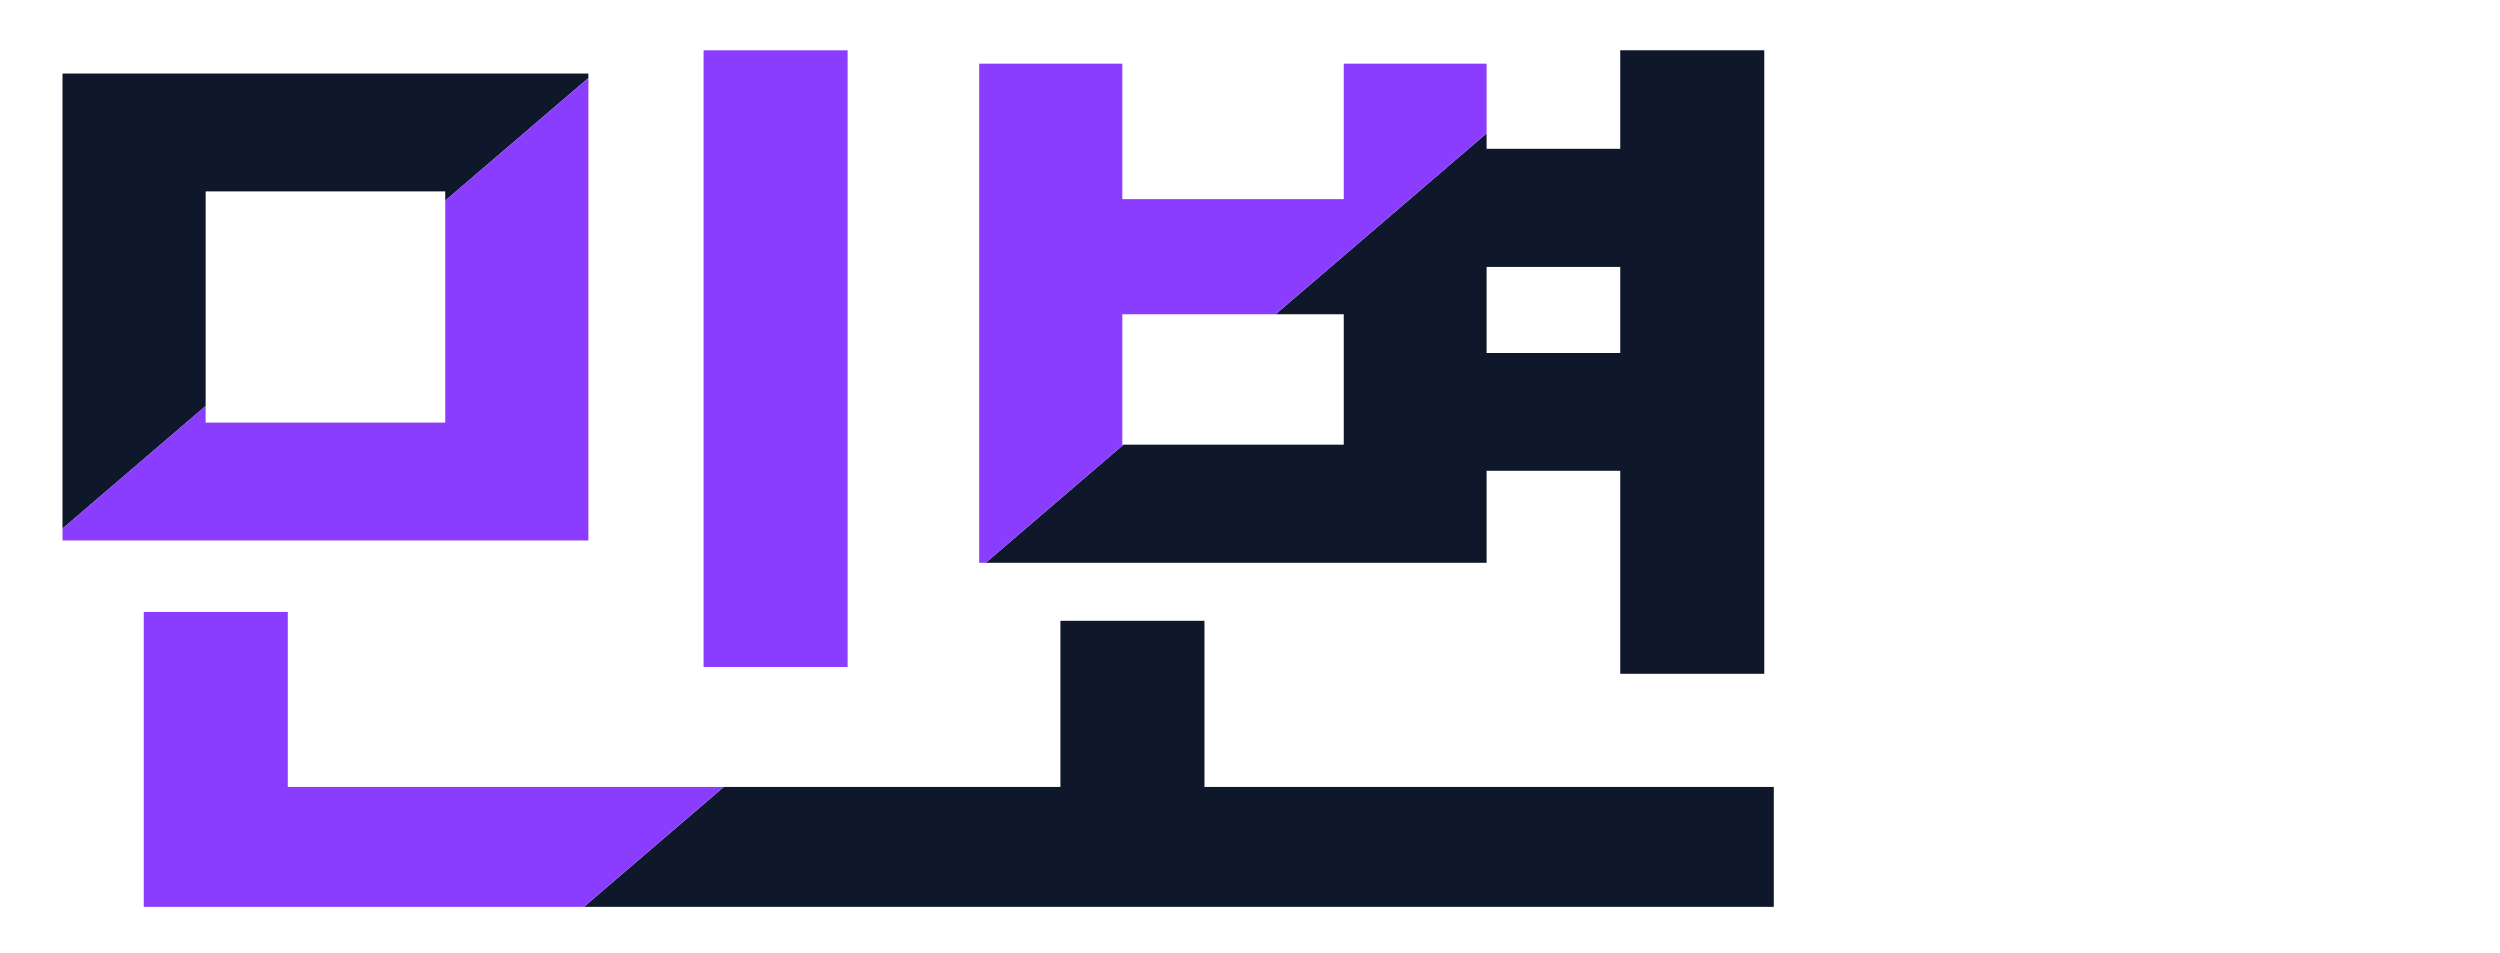
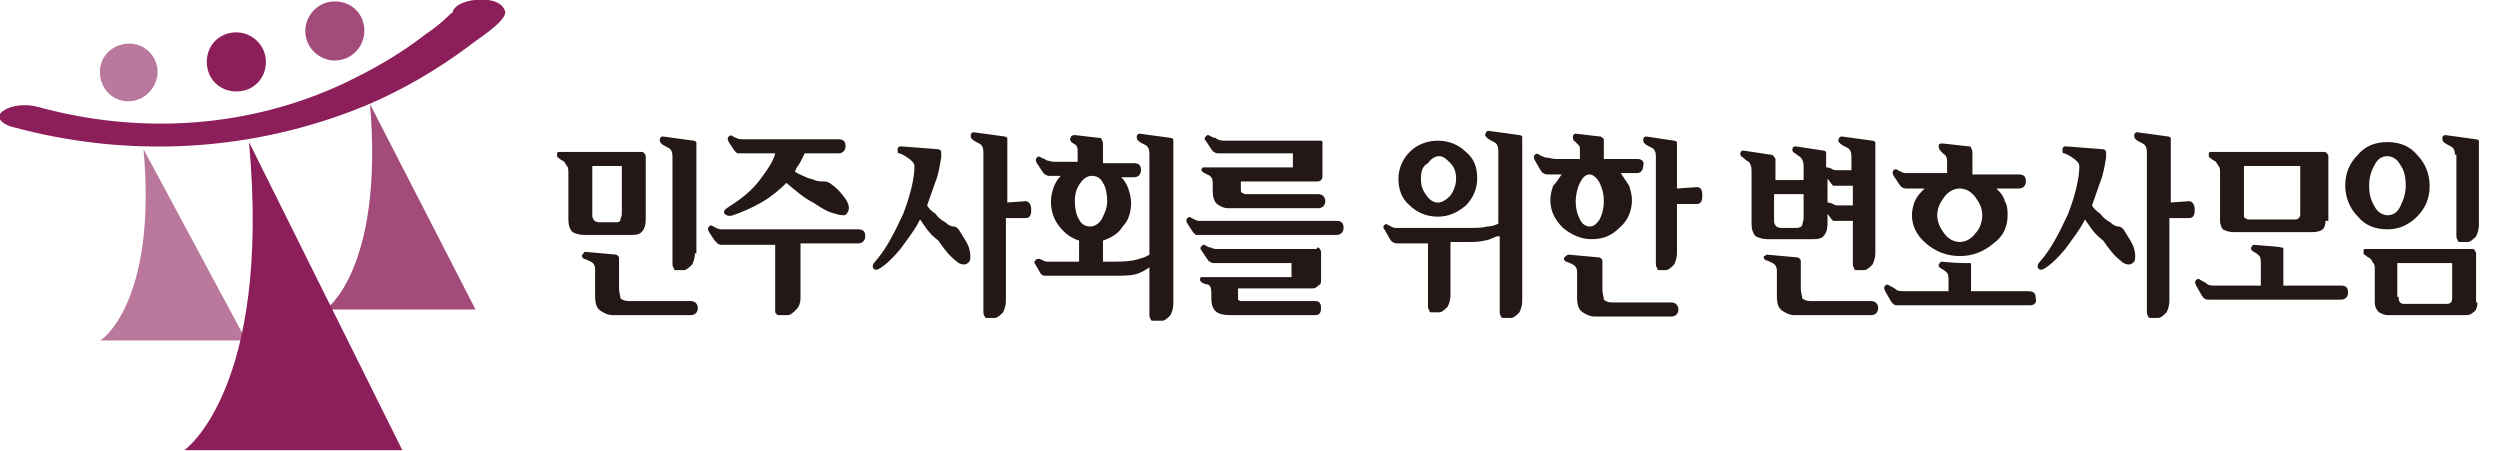
- <svg xmlns="http://www.w3.org/2000/svg" width="84" height="32" id="_레이어_1" data-name="레이어 1" viewBox="0 0 84 32">
-   <defs>
-     <style>
-       .cls-1 {
-         fill: none;
-       }
- 
-       .cls-1, .cls-2, .cls-3 {
-         stroke-width: 0px;
-       }
- 
-       .cls-2 {
-         fill: #0f172a;
-       }
- 
-       .cls-3 {
-         fill:#8b3dff;
-       }
-     </style>
-   </defs>
-   <polygon class="cls-1" points="45.15 10.56 45.15 14.94 37.75 14.94 42.86 10.56 45.15 10.56" />
-   <polygon class="cls-1" points="42.86 10.56 37.75 14.94 37.71 14.94 37.71 10.56 42.86 10.56" />
-   <rect class="cls-1" x="49.95" y="8.97" width="4.49" height="2.89" />
-   <polygon class="cls-1" points="14.96 6.74 14.96 14.2 6.91 14.2 6.91 13.64 14.96 6.74" />
-   <polygon class="cls-1" points="6.91 6.43 6.91 13.64 14.96 6.74 14.96 6.43 6.91 6.43" />
-   <polygon class="cls-2" points="19.77 2.47 19.77 2.62 14.96 6.74 14.96 6.43 6.91 6.43 6.91 13.64 2.1 17.76 2.1 2.47 19.77 2.47" />
-   <polygon class="cls-2" points="59.6 26.44 59.6 30.47 19.62 30.47 24.32 26.44 35.63 26.44 35.63 20.86 40.47 20.86 40.47 26.44 59.6 26.44" />
-   <path class="cls-2" d="M54.44,1.69v3.31h-4.49v-.52l-7.09,6.08h2.29v4.38h-7.4l-4.63,3.97h16.83v-3.09h4.49v6.82h4.84V1.69h-4.84ZM54.44,11.86h-4.49v-2.89h4.49v2.89Z" />
-   <polygon class="cls-3" points="19.77 18.16 2.1 18.16 2.1 17.76 6.91 13.64 6.91 14.2 14.96 14.2 14.96 6.74 19.77 2.62 19.77 18.16" />
-   <polygon class="cls-3" points="9.67 26.44 24.32 26.44 19.62 30.47 4.83 30.47 4.83 20.56 9.67 20.56 9.67 26.44" />
-   <polygon class="cls-3" points="49.95 2.14 49.95 4.48 42.86 10.56 37.71 10.56 37.71 14.94 37.75 14.94 33.12 18.91 32.9 18.91 32.9 2.14 37.71 2.14 37.71 6.69 45.15 6.69 45.15 2.14 49.95 2.14" />
-   <rect class="cls-3" x="23.64" y="1.69" width="4.84" height="20.72" />
+ <svg xmlns="http://www.w3.org/2000/svg" version="1.1" height="60" id="레이어_1" x="0px" y="0px" viewBox="0 0 177.7 32" style="enable-background:new 0 0 177.7 32;" xml:space="preserve">
+   <style type="text/css">
+ 	.st0{fill:#8B3DFF;}
+ 	.st1{fill:#0F172A;}
+ 	.st2{opacity:0.8;fill:#8C1E5A;}
+ 	.st3{opacity:0.6;fill:#8C1E5A;}
+ 	.st4{fill:#8C1E5A;}
+ 	.st5{fill:#231815;}
+ </style>
+   <g>
+     <path class="st2" d="M25.9,2.2c0,1.1-0.9,2.1-2.1,2.1c-1.1,0-2.1-0.9-2.1-2.1c0-1.1,0.9-2.1,2.1-2.1C25,0.1,25.9,1,25.9,2.2   L25.9,2.2z" />
+     <path class="st3" d="M11.2,5.1c0,1.1-0.9,2.1-2.1,2.1C8,7.2,7.1,6.3,7.1,5.1C7.1,4,8,3.1,9.2,3.1C10.3,3.1,11.2,4,11.2,5.1   L11.2,5.1z" />
+     <path class="st3" d="M10.2,10.6l7.3,13.6H7.1C7.1,24.3,11.2,21.6,10.2,10.6L10.2,10.6z" />
+     <path class="st2" d="M26.3,7.4l7.5,14.6H23.1C23.1,22.1,27.3,19.2,26.3,7.4L26.3,7.4z" />
+     <path class="st4" d="M35.9,0.8c-0.3-1-2-0.9-2.7-0.7c-0.3,0.1-0.6,0.2-0.8,0.4c-0.1,0.1-0.2,0.2-0.2,0.3c0,0.1-0.1,0.1-0.3,0.3   c-0.5,0.5-1,0.9-1.6,1.3c-1.8,1.4-3.7,2.5-5.8,3.5C17.7,9.1,10,9.6,2.7,7.6C2,7.4,0.9,7.4,0.2,7.9c-0.7,0.5,0.2,1,0.6,1.1   C9.2,11.3,18,10.8,26,7.5c2.6-1.1,5-2.5,7.3-4.2C33.6,3,36.1,1.5,35.9,0.8L35.9,0.8z" />
+     <path class="st4" d="M18.9,4.4c0,1.2-0.9,2.1-2.1,2.1c-1.2,0-2.1-0.9-2.1-2.1c0-1.2,0.9-2.1,2.1-2.1C17.9,2.3,18.9,3.2,18.9,4.4   L18.9,4.4z" />
+     <path class="st4" d="M17.7,10.1L28.6,32H13.1C13.1,32,19.3,27.7,17.7,10.1L17.7,10.1z" />
+   </g>
+   <g>
+     <path class="st5" d="M45.9,15.6c0,0.4-0.1,0.7-0.3,0.9c-0.2,0.2-0.5,0.2-0.8,0.2h-3.3c-0.3,0-0.6-0.1-0.8-0.2   c-0.2-0.2-0.3-0.5-0.3-0.9v-3.3c0-0.2,0-0.4-0.1-0.5c-0.1-0.1-0.1-0.2-0.2-0.3c-0.1-0.1-0.2-0.1-0.3-0.2c-0.1-0.1-0.2-0.1-0.2-0.2   c0-0.1,0-0.1,0-0.2c0-0.1,0.1-0.1,0.2-0.1h5.8c0.1,0,0.1,0,0.2,0.1c0,0,0.1,0.1,0.1,0.2V15.6L45.9,15.6z M41.6,17.9l2.2,0.2   c0.2,0.1,0.2,0.2,0.2,0.3c0,0.3,0,1,0,2.1c0,0.3,0.1,0.5,0.1,0.7c0.1,0.1,0.3,0.2,0.6,0.2h4.4c0.3,0,0.5,0.2,0.5,0.5   c0,0.3-0.2,0.5-0.5,0.5h-5.6c-0.2,0-0.5-0.1-0.8-0.3c-0.3-0.2-0.4-0.5-0.4-1.1c0-0.2,0-0.9,0-1.9c0-0.2-0.1-0.4-0.3-0.5   c-0.2-0.1-0.4-0.2-0.5-0.2c-0.1-0.1-0.2-0.2-0.1-0.3C41.5,18,41.5,17.9,41.6,17.9L41.6,17.9z M44.2,11.8h-2.1v3.4   c0,0.2,0,0.3,0.1,0.4c0,0.1,0.2,0.2,0.4,0.2h1.1c0.2,0,0.4,0,0.4-0.2c0-0.1,0.1-0.2,0.1-0.4V11.8L44.2,11.8z M49.4,18   c0,0.3-0.1,0.6-0.2,0.8c-0.2,0.2-0.4,0.4-0.6,0.4h-0.5c-0.1,0-0.2,0-0.2-0.1c0-0.1-0.1-0.1-0.1-0.3v-7.7c0-0.3-0.1-0.5-0.3-0.6   c-0.2-0.1-0.4-0.2-0.5-0.3c-0.1-0.1-0.1-0.2-0.1-0.3c0-0.1,0.1-0.2,0.2-0.2l2.2,0.3c0.1,0,0.2,0.1,0.2,0.1c0,0.1,0,0.1,0,0.2V18   L49.4,18z" />
+     <path class="st5" d="M56.9,17.4v3.8c0,0.3-0.1,0.6-0.3,0.8c-0.2,0.2-0.4,0.4-0.6,0.4h-0.6c-0.1,0-0.2,0-0.2-0.1   c-0.1,0-0.1-0.1-0.1-0.3v-4.6h-3.7c-0.2,0-0.3,0-0.4-0.1c0,0-0.1-0.1-0.2-0.2l-0.4-0.6c-0.1-0.2-0.1-0.3,0-0.4   c0.1-0.1,0.2-0.1,0.3,0c0.2,0.1,0.4,0.2,0.5,0.2c0.1,0,0.4,0,0.7,0h9.1c0.4,0,0.5,0.2,0.5,0.5c0,0.3-0.2,0.5-0.5,0.5H56.9   L56.9,17.4z M55.9,13c-0.5,0.5-1.1,1-1.8,1.4c-0.7,0.4-1.4,0.7-2,0.9c-0.3,0.1-0.5,0-0.6-0.1c-0.1-0.2,0-0.3,0.3-0.5   c0.8-0.5,1.6-1.1,2.2-1.9c0.6-0.8,1-1.4,1.1-1.9h-2.3c-0.2,0-0.3,0-0.4,0c0,0-0.1-0.1-0.2-0.2l-0.4-0.6c-0.1-0.2-0.1-0.3,0-0.4   c0.1-0.1,0.2-0.1,0.3,0c0.2,0.1,0.4,0.2,0.6,0.2c0.2,0,0.4,0,0.6,0h6.3c0.4,0,0.5,0.2,0.5,0.5c0,0.3-0.2,0.5-0.5,0.5h-2.4   c-0.1,0.2-0.2,0.4-0.3,0.6c-0.1,0.2-0.3,0.4-0.4,0.7c0.3,0.2,0.6,0.3,0.8,0.4c0.2,0.1,0.4,0.1,0.6,0.2c0.2,0.1,0.5,0.1,0.7,0.1   c0.2,0,0.4,0.1,0.5,0.2c0.3,0.2,0.6,0.5,0.9,0.9c0.3,0.4,0.4,0.7,0.3,1c-0.1,0.2-0.2,0.3-0.3,0.3c-0.1,0-0.3,0-0.6-0.1   c-0.5-0.1-1-0.4-1.6-0.8C57.2,14.1,56.6,13.6,55.9,13L55.9,13z" />
+     <path class="st5" d="M65.4,15.6c-0.4,0.8-0.9,1.4-1.4,2.1c-0.5,0.6-1,1.1-1.5,1.4c-0.2,0.1-0.3,0.1-0.4,0c-0.1-0.1-0.1-0.3,0.1-0.5   c0.8-0.9,1.4-2.1,2-3.4c0.5-1.3,0.8-2.5,0.8-3.4c0-0.2-0.2-0.4-0.5-0.6c-0.3-0.2-0.5-0.3-0.6-0.3c-0.1,0-0.1-0.1-0.1-0.3   c0-0.1,0.1-0.2,0.2-0.2l2.6,0.2c0.2,0,0.3,0.1,0.3,0.2c0,0.1,0,0.3,0,0.4c-0.1,0.6-0.2,1.2-0.4,1.7c-0.2,0.6-0.4,1.1-0.6,1.7l0,0   c0.1,0.2,0.3,0.4,0.6,0.6c0.2,0.3,0.5,0.5,0.7,0.6c0.2,0.2,0.4,0.3,0.6,0.3c0.1,0,0.3,0.1,0.4,0.3c0.3,0.5,0.6,0.9,0.7,1.3   c0.1,0.4,0.1,0.7,0,0.9c-0.1,0.1-0.2,0.2-0.4,0.2c-0.2,0-0.4-0.1-0.6-0.3c-0.4-0.3-0.8-0.8-1.2-1.4C66,16.6,65.7,16,65.4,15.6   L65.4,15.6L65.4,15.6z M71.5,14.4l1.4-0.1c0.2,0,0.4,0.2,0.4,0.6c0,0.4-0.1,0.6-0.4,0.6c-0.9,0-1.4,0-1.4,0v5.9   c0,0.3-0.1,0.6-0.2,0.8c-0.2,0.2-0.4,0.4-0.6,0.4h-0.5c-0.1,0-0.2,0-0.2-0.1c0,0-0.1-0.1-0.1-0.3V10.8c0-0.3-0.1-0.5-0.3-0.6   c-0.2-0.1-0.4-0.2-0.5-0.3c-0.1-0.1-0.1-0.2-0.1-0.3c0-0.1,0.1-0.2,0.2-0.2l2.2,0.3c0.1,0,0.2,0.1,0.2,0.1c0,0.1,0,0.1,0,0.2V14.4   L71.5,14.4z" />
+     <path class="st5" d="M78.4,17.1c0,0.3,0,0.5,0,0.9c0,0.3,0,0.6,0,0.6c0.1,0,0.2,0,0.4,0c0.7,0,1.3,0,1.8-0.1   c0.4-0.1,0.8-0.2,1.1-0.4v-7.2c0-0.3-0.1-0.5-0.3-0.6c-0.2-0.1-0.4-0.2-0.5-0.3c-0.1-0.1-0.1-0.2-0.1-0.3c0-0.1,0.1-0.2,0.2-0.2   l2.2,0.3c0.1,0,0.2,0.1,0.2,0.1c0,0.1,0,0.1,0,0.2v11.5c0,0.3-0.1,0.6-0.2,0.8c-0.2,0.2-0.4,0.4-0.6,0.4H82c-0.1,0-0.2,0-0.2-0.1   c0,0-0.1-0.1-0.1-0.3V19c-0.3,0.2-0.6,0.4-1,0.5c-0.4,0.1-0.9,0.1-1.6,0.1c0,0-1.5,0-4.6,0c-0.2,0-0.3,0-0.3,0   c-0.1,0-0.1-0.1-0.2-0.1l-0.4-0.7c-0.1-0.1-0.1-0.2,0-0.3c0.1-0.1,0.1-0.1,0.3-0.1c0.2,0.1,0.4,0.2,0.5,0.2c0.2,0,0.4,0,0.7,0   c0.7,0,1.2,0,1.6,0v-1.5c-0.6-0.2-1-0.5-1.4-1c-0.4-0.5-0.6-1.1-0.6-1.8c0-0.4,0.1-0.7,0.2-1c0.1-0.3,0.3-0.6,0.5-0.8h-0.7   c-0.2,0-0.3,0-0.4-0.1c-0.1,0-0.1-0.1-0.2-0.2l-0.4-0.6c-0.1-0.2-0.1-0.3,0-0.4c0.1-0.1,0.2-0.1,0.3,0c0.2,0.1,0.3,0.1,0.4,0.2   c0.1,0,0.3,0.1,0.5,0.1h1.7c0-0.3,0-0.6,0-0.8c0-0.3-0.1-0.4-0.3-0.5c-0.2-0.1-0.3-0.3-0.2-0.4c0-0.1,0.1-0.2,0.3-0.2l1.7,0.2   c0.1,0,0.2,0,0.2,0.1c0,0.1,0.1,0.1,0.1,0.3l0,1.4h2.2c0.4,0,0.5,0.2,0.5,0.5c0,0.3-0.2,0.5-0.5,0.5h-0.9c0.2,0.2,0.4,0.5,0.5,0.8   c0.1,0.3,0.2,0.7,0.2,1c0,0.7-0.2,1.3-0.6,1.7C79.5,16.6,79,16.9,78.4,17.1L78.4,17.1z M76.4,14.3c0,0.5,0.1,1,0.3,1.3   c0.2,0.4,0.5,0.5,0.8,0.5c0.3,0,0.6-0.2,0.8-0.5c0.2-0.4,0.4-0.8,0.4-1.3c0-0.5-0.1-1-0.3-1.3c-0.2-0.4-0.5-0.5-0.8-0.5   c-0.3,0-0.6,0.2-0.8,0.5C76.5,13.4,76.4,13.8,76.4,14.3L76.4,14.3z" />
+     <path class="st5" d="M85.4,16.7c-0.2,0-0.3,0-0.4,0c0,0-0.1-0.1-0.2-0.2l-0.4-0.6c-0.1-0.2-0.1-0.3,0-0.4c0.1-0.1,0.2-0.1,0.3,0   c0.2,0.1,0.4,0.2,0.5,0.2c0.1,0,0.4,0,0.7,0h9.1c0.4,0,0.5,0.2,0.5,0.5c0,0.3-0.2,0.5-0.5,0.5H85.4L85.4,16.7z M93.6,17.6   c0.1,0,0.2,0,0.2,0.1c0,0,0.1,0.1,0.1,0.2v2c0,0.2,0,0.3-0.2,0.4c-0.1,0.1-0.2,0.2-0.4,0.2h-5.3v0.6c0,0.1,0,0.2,0,0.2   c0,0,0.1,0.1,0.2,0.1h5.3c0.3,0,0.4,0.2,0.4,0.5c0,0.3-0.1,0.5-0.4,0.5h-6c-0.6,0-1-0.1-1.2-0.4c-0.2-0.3-0.2-0.6-0.2-1v-0.2   c0-0.4-0.1-0.6-0.4-0.6c-0.3-0.1-0.4-0.2-0.4-0.3c0-0.1,0-0.2,0.1-0.2c0,0,0.1,0,0.1,0h6.3v-1c0,0-1.8,0-5.4,0   c-0.2,0-0.3,0-0.4-0.1c-0.1,0-0.1-0.1-0.2-0.2l-0.4-0.6c-0.1-0.1-0.1-0.2,0-0.3c0.1-0.1,0.1-0.1,0.2-0.1c0.2,0.1,0.3,0.2,0.5,0.2   c0.1,0.1,0.3,0.1,0.6,0.1H93.6L93.6,17.6z M86.7,10.9c-0.2,0-0.3,0-0.4-0.1c-0.1,0-0.1-0.1-0.2-0.2L85.7,10c-0.1-0.1-0.1-0.2,0-0.3   c0.1-0.1,0.1-0.1,0.2-0.1c0.2,0.1,0.3,0.2,0.5,0.2C86.5,9.9,86.7,10,87,10h6.8c0.1,0,0.2,0,0.2,0.1c0,0.1,0,0.1,0,0.2   c0,0.6,0,1.3,0,2.1c0,0.2,0,0.3-0.1,0.4c-0.1,0.1-0.2,0.1-0.4,0.1h-5.3v0.5c0,0.2,0,0.3,0.1,0.3c0.1,0.1,0.2,0.1,0.3,0.1h5.1   c0.3,0,0.5,0.2,0.5,0.5c0,0.3-0.2,0.5-0.5,0.5h-6.4c-0.3,0-0.5-0.1-0.8-0.3c-0.2-0.2-0.3-0.5-0.3-0.9V13c0-0.3-0.1-0.5-0.4-0.6   c-0.2-0.1-0.4-0.2-0.4-0.3c0-0.1,0-0.1,0.1-0.2c0,0,0.1,0,0.1,0h6.3v-1H86.7L86.7,10.9z" />
+     <path class="st5" d="M106.4,16.8c-0.3,0.1-0.6,0.3-0.9,0.3c-0.3,0.1-0.8,0.1-1.3,0.1h-1.1V21c0,0.3-0.1,0.6-0.2,0.8   c-0.2,0.2-0.4,0.4-0.6,0.4h-0.5c-0.1,0-0.2,0-0.2-0.1c0-0.1-0.1-0.1-0.1-0.3v-4.5h-2.1c-0.2,0-0.3,0-0.4-0.1   c-0.1,0-0.1-0.1-0.2-0.2l-0.4-0.7c-0.1-0.1-0.1-0.2,0-0.3c0.1-0.1,0.1-0.1,0.3,0c0.2,0.1,0.3,0.2,0.5,0.2c0.1,0,0.4,0,0.7,0h4.3   c0.7,0,1.2,0,1.5-0.1c0.3,0,0.6-0.1,0.8-0.2v-5.2c0-0.3-0.1-0.5-0.3-0.6c-0.2-0.1-0.4-0.2-0.5-0.3c-0.1-0.1-0.2-0.2-0.1-0.3   c0-0.1,0.1-0.2,0.2-0.2l2.2,0.3c0.1,0,0.2,0.1,0.2,0.1c0,0.1,0,0.1,0,0.2v11.5c0,0.3-0.1,0.6-0.2,0.8c-0.2,0.2-0.4,0.4-0.6,0.4   h-0.5c-0.1,0-0.2,0-0.2-0.1c0,0-0.1-0.1-0.1-0.3V16.8L106.4,16.8z M102.2,10c0.8,0,1.5,0.3,2,0.8c0.6,0.5,0.8,1.1,0.8,1.9   c0,0.7-0.3,1.4-0.8,1.9c-0.6,0.5-1.2,0.8-2,0.8c-0.8,0-1.5-0.3-2-0.8c-0.6-0.5-0.8-1.2-0.8-1.9c0-0.7,0.3-1.4,0.8-1.9   C100.7,10.3,101.4,10,102.2,10L102.2,10z M101,12.7c0,0.5,0.1,0.8,0.4,1.2c0.2,0.3,0.5,0.5,0.8,0.5c0.3,0,0.6-0.2,0.9-0.5   c0.2-0.3,0.4-0.7,0.4-1.2c0-0.4-0.1-0.8-0.4-1.1c-0.3-0.3-0.5-0.5-0.8-0.5c-0.3,0-0.6,0.2-0.8,0.5C101.1,11.8,101,12.2,101,12.7   L101,12.7z" />
+     <path class="st5" d="M111,12.4h-0.9c-0.2,0-0.3,0-0.4-0.1c-0.1,0-0.1-0.1-0.2-0.2l-0.4-0.7c-0.1-0.2-0.1-0.3,0-0.4   c0.1-0.1,0.2-0.1,0.3,0c0.2,0.1,0.4,0.2,0.5,0.2c0.2,0,0.4,0.1,0.7,0.1h1.7v-0.4c0-0.2,0-0.3,0-0.4c0-0.1-0.1-0.2-0.3-0.4   c-0.2-0.1-0.2-0.3-0.2-0.4c0-0.1,0.1-0.2,0.2-0.2l1.7,0.2c0.1,0,0.1,0,0.2,0.1c0.1,0,0.1,0.1,0.1,0.2l0,1.3h2.4   c0.3,0,0.5,0.2,0.4,0.5c0,0.3-0.2,0.5-0.4,0.5h-1.2c0.2,0.3,0.4,0.6,0.6,0.9c0.1,0.3,0.2,0.7,0.2,1c0,0.8-0.3,1.5-0.9,2   c-0.6,0.6-1.2,0.8-2,0.8c-0.7,0-1.4-0.3-2-0.8c-0.6-0.6-0.9-1.2-0.9-2c0-0.4,0.1-0.7,0.2-1C110.6,13,110.8,12.7,111,12.4L111,12.4z    M111.5,18.1l2.2,0.2c0.2,0.1,0.2,0.2,0.2,0.3c0,0.3,0,0.9,0,2c0,0.3,0.1,0.5,0.1,0.7c0.1,0.1,0.3,0.2,0.6,0.2h4.2   c0.3,0,0.5,0.2,0.5,0.5c0,0.3-0.2,0.5-0.5,0.5h-5.5c-0.2,0-0.5-0.1-0.8-0.3c-0.3-0.2-0.4-0.5-0.4-1.1c0-0.2,0-0.8,0-1.8   c0-0.2-0.1-0.4-0.3-0.5c-0.2-0.1-0.4-0.2-0.5-0.2c-0.1-0.1-0.2-0.2-0.1-0.3C111.3,18.2,111.4,18.1,111.5,18.1L111.5,18.1z    M112,14.3c0,0.5,0.1,0.9,0.3,1.3c0.2,0.4,0.5,0.5,0.7,0.5c0.3,0,0.5-0.2,0.7-0.5c0.2-0.4,0.3-0.8,0.3-1.3c0-0.5-0.1-0.9-0.3-1.3   c-0.2-0.4-0.5-0.6-0.7-0.6c-0.3,0-0.5,0.2-0.7,0.6C112.1,13.4,112,13.9,112,14.3L112,14.3z M119.2,13.4l1.4-0.1   c0.3,0,0.4,0.2,0.4,0.6c0,0.4-0.1,0.6-0.4,0.6h-1.4V18c0,0.3-0.1,0.6-0.2,0.8c-0.2,0.2-0.4,0.4-0.6,0.4h-0.4c-0.1,0-0.2,0-0.2-0.1   c0-0.1-0.1-0.1-0.1-0.3v-7.7c0-0.3-0.1-0.5-0.3-0.6c-0.2-0.1-0.4-0.2-0.5-0.3c-0.1-0.1-0.1-0.2-0.1-0.3c0-0.1,0.1-0.2,0.2-0.2   L119,10c0.1,0,0.2,0.1,0.2,0.1c0,0.1,0,0.1,0,0.2V13.4L119.2,13.4z" />
+     <path class="st5" d="M126.1,12.8h2.1v-1c0-0.3-0.1-0.5-0.2-0.6c-0.1-0.1-0.3-0.2-0.4-0.3c-0.2-0.1-0.2-0.2-0.2-0.3   c0-0.1,0.1-0.2,0.2-0.2l2,0.3c0.1,0,0.2,0.1,0.2,0.1c0,0.1,0,0.1,0,0.1v1c0.1,0,0.2,0,0.4,0.1c0.1,0.1,0.3,0.1,0.4,0.1h1v-1   c0-0.3-0.1-0.5-0.3-0.6c-0.2-0.1-0.4-0.2-0.5-0.3c-0.1-0.1-0.2-0.2-0.1-0.3c0-0.1,0.1-0.2,0.2-0.2l2.2,0.3c0.1,0,0.2,0.1,0.2,0.1   c0,0.1,0,0.1,0,0.2V18c0,0.3-0.1,0.6-0.2,0.8c-0.2,0.2-0.4,0.4-0.6,0.4H132c-0.1,0-0.2,0-0.2-0.1c0-0.1-0.1-0.1-0.1-0.3v-3.1   c-0.2,0-0.4,0-0.6,0c-0.2,0-0.5,0-0.7,0c0,0-0.1,0-0.1,0c0,0-0.1-0.1-0.1-0.1l-0.3-0.4v0.7c0,0.4-0.1,0.7-0.3,0.9   c-0.2,0.2-0.5,0.2-0.8,0.2h-3.2c-0.3,0-0.6-0.1-0.8-0.2c-0.2-0.2-0.3-0.5-0.3-0.9v-3.8c0-0.3-0.1-0.5-0.2-0.6   c-0.2-0.1-0.3-0.2-0.4-0.3c-0.2-0.1-0.2-0.2-0.2-0.3c0-0.1,0.1-0.2,0.2-0.2l2,0.3c0.1,0,0.2,0.1,0.3,0.3V12.8L126.1,12.8z    M125.6,18.1l2.2,0.2c0.2,0.1,0.2,0.2,0.2,0.3c0,0.3,0,0.9,0,1.9c0,0.3,0.1,0.5,0.1,0.7c0.1,0.1,0.3,0.2,0.6,0.2h4.3   c0.3,0,0.5,0.2,0.5,0.5c0,0.3-0.2,0.5-0.5,0.5h-5.5c-0.2,0-0.5-0.1-0.8-0.3c-0.3-0.2-0.4-0.5-0.4-1.1c0-0.2,0-0.8,0-1.8   c0-0.2-0.1-0.4-0.3-0.5c-0.2-0.1-0.4-0.2-0.5-0.2c-0.1-0.1-0.2-0.2-0.1-0.3C125.5,18.2,125.5,18.1,125.6,18.1L125.6,18.1z    M128.2,13.8h-2.1v1.8c0,0.2,0,0.3,0.1,0.4c0,0.1,0.2,0.2,0.4,0.2h1.1c0.2,0,0.4-0.1,0.4-0.2c0-0.1,0.1-0.3,0.1-0.5V13.8   L128.2,13.8z M129.9,12.7v1.7c0.1,0,0.2,0,0.4,0.1c0.1,0.1,0.3,0.1,0.4,0.1h1v-1.4c-0.2,0-0.4,0-0.6,0c-0.2,0-0.5,0-0.7,0   c0,0-0.1,0-0.1,0c0,0-0.1-0.1-0.1-0.1C130,12.8,129.9,12.7,129.9,12.7L129.9,12.7z" />
+     <path class="st5" d="M144.3,21.7H135c-0.2,0-0.4,0-0.4-0.1c-0.1,0-0.1-0.1-0.2-0.2l-0.4-0.7c-0.1-0.2-0.1-0.3,0-0.4   c0.1-0.1,0.2-0.1,0.3,0c0.2,0.1,0.4,0.2,0.5,0.3c0.1,0.1,0.4,0.1,0.7,0.1h3V20c0-0.3,0-0.5-0.1-0.6c-0.1-0.1-0.2-0.2-0.4-0.3   c-0.2-0.1-0.2-0.2-0.2-0.3c0.1-0.1,0.1-0.2,0.2-0.2c1,0.1,1.6,0.1,2,0.1c0.1,0,0.1,0,0.1,0.1c0,0.1,0,0.1,0,0.2c0,0.2,0,0.4,0,0.8   c0,0.3,0,0.7,0,0.9h4.1c0.4,0,0.5,0.2,0.5,0.5C144.8,21.5,144.6,21.7,144.3,21.7L144.3,21.7z M136.8,13.4h-1.2   c-0.2,0-0.3,0-0.4-0.1c-0.1,0-0.1-0.1-0.2-0.2l-0.4-0.6c-0.1-0.2-0.1-0.3,0-0.4c0.1-0.1,0.2-0.1,0.3,0c0.2,0.1,0.4,0.2,0.5,0.2   c0.2,0,0.4,0,0.7,0h2.3c0-0.4,0-0.7,0-0.9c0-0.2-0.1-0.4-0.3-0.5c-0.2-0.2-0.3-0.3-0.3-0.5c0-0.2,0.1-0.2,0.3-0.2l1.8,0.2   c0.1,0,0.2,0,0.2,0.1c0,0.1,0.1,0.1,0.1,0.3l0,1.6h3.3c0.4,0,0.5,0.2,0.5,0.5c0,0.3-0.2,0.5-0.5,0.5h-1.6c0.3,0.3,0.5,0.5,0.6,0.9   c0.2,0.3,0.2,0.7,0.2,1c0,0.8-0.3,1.5-1,2c-0.7,0.6-1.5,0.9-2.4,0.9c-0.9,0-1.7-0.3-2.4-0.9c-0.7-0.6-1-1.3-1-2   c0-0.4,0.1-0.7,0.2-1C136.3,13.9,136.5,13.7,136.8,13.4L136.8,13.4z M140.9,15.3c0-0.5-0.2-0.9-0.5-1.3c-0.3-0.4-0.7-0.6-1.1-0.6   c-0.4,0-0.8,0.2-1.1,0.6c-0.3,0.4-0.5,0.8-0.5,1.3c0,0.5,0.2,0.9,0.5,1.3c0.3,0.4,0.7,0.6,1.1,0.6c0.4,0,0.8-0.2,1.1-0.6   C140.7,16.3,140.9,15.8,140.9,15.3L140.9,15.3z" />
+     <path class="st5" d="M148.2,15.6c-0.4,0.8-0.9,1.4-1.4,2.1c-0.5,0.6-1,1.1-1.5,1.4c-0.2,0.1-0.3,0.1-0.4,0   c-0.1-0.1-0.1-0.3,0.1-0.5c0.8-0.9,1.4-2.1,2-3.4c0.5-1.3,0.8-2.5,0.8-3.4c0-0.2-0.2-0.4-0.5-0.6c-0.3-0.2-0.5-0.3-0.6-0.3   c-0.1,0-0.1-0.1-0.1-0.3c0-0.1,0.1-0.2,0.2-0.2l2.6,0.2c0.2,0,0.3,0.1,0.3,0.2c0,0.1,0,0.3,0,0.4c-0.1,0.6-0.2,1.2-0.4,1.7   c-0.2,0.6-0.4,1.1-0.6,1.7l0,0c0.1,0.2,0.3,0.4,0.6,0.6c0.2,0.3,0.5,0.5,0.7,0.6c0.2,0.2,0.4,0.3,0.6,0.3c0.1,0,0.3,0.1,0.4,0.3   c0.3,0.5,0.6,0.9,0.7,1.3c0.1,0.4,0.1,0.7,0,0.9c-0.1,0.1-0.2,0.2-0.4,0.2c-0.2,0-0.4-0.1-0.6-0.3c-0.4-0.3-0.8-0.8-1.2-1.4   C148.8,16.6,148.5,16,148.2,15.6L148.2,15.6L148.2,15.6z M154.2,14.4l1.4-0.1c0.2,0,0.4,0.2,0.4,0.6c0,0.4-0.1,0.6-0.4,0.6   c-0.9,0-1.4,0-1.4,0v5.9c0,0.3-0.1,0.6-0.2,0.8c-0.2,0.2-0.4,0.4-0.6,0.4h-0.5c-0.1,0-0.2,0-0.2-0.1c0,0-0.1-0.1-0.1-0.3V10.8   c0-0.3-0.1-0.5-0.3-0.6c-0.2-0.1-0.4-0.2-0.5-0.3c-0.1-0.1-0.1-0.2-0.1-0.3c0-0.1,0.1-0.2,0.2-0.2l2.2,0.3c0.1,0,0.2,0.1,0.2,0.1   c0,0.1,0,0.1,0,0.2V14.4L154.2,14.4z" />
+     <path class="st5" d="M160.7,20.2v-1.4c0-0.3,0-0.5-0.1-0.6c-0.1-0.1-0.2-0.2-0.4-0.3c-0.2-0.1-0.2-0.2-0.2-0.3   c0.1-0.1,0.1-0.2,0.2-0.2c1,0.1,1.6,0.1,2,0.2c0.1,0,0.1,0,0.1,0.1c0,0.1,0,0.1,0,0.2c0,0.2,0,0.5,0,1.1c0,0.5,0,1,0,1.3h4.1   c0.4,0,0.5,0.2,0.5,0.5c0,0.3-0.2,0.5-0.5,0.5h-9.3c-0.2,0-0.4,0-0.4-0.1c-0.1,0-0.1-0.1-0.2-0.2l-0.4-0.7c-0.1-0.2-0.1-0.3,0-0.4   c0.1-0.1,0.2-0.1,0.3,0c0.2,0.1,0.4,0.2,0.5,0.3c0.1,0.1,0.4,0.1,0.7,0.1H160.7L160.7,20.2z M165.3,15.7c0,0.3-0.1,0.5-0.2,0.6   c-0.1,0.1-0.4,0.2-0.7,0.2h-5.6c-0.4,0-0.6-0.1-0.8-0.2c-0.1-0.1-0.2-0.4-0.2-0.6v-3.4c0-0.2,0-0.4-0.1-0.5   c-0.1-0.1-0.1-0.2-0.2-0.3c-0.1-0.1-0.2-0.1-0.3-0.2c-0.1-0.1-0.2-0.1-0.2-0.2c0-0.1,0-0.1,0-0.2c0-0.1,0.1-0.1,0.2-0.1h8   c0.1,0,0.1,0,0.2,0.1c0,0,0.1,0.1,0.1,0.2V15.7L165.3,15.7z M159.5,15.2c0,0.2,0,0.3,0.1,0.3c0.1,0.1,0.2,0.1,0.3,0.1h3.2   c0.1,0,0.2,0,0.3-0.1c0.1-0.1,0.1-0.2,0.1-0.3v-3.4h-4V15.2L159.5,15.2z" />
+     <path class="st5" d="M169.7,10.1c0.9,0,1.6,0.3,2.1,0.9c0.6,0.6,0.9,1.4,0.9,2.2c0,0.9-0.3,1.6-0.9,2.2c-0.6,0.6-1.3,0.9-2.1,0.9   c-0.9,0-1.6-0.3-2.1-0.9c-0.6-0.6-0.9-1.4-0.9-2.2c0-0.9,0.3-1.6,0.9-2.2C168.1,10.4,168.8,10.1,169.7,10.1L169.7,10.1z    M176.1,21.5c0,0.3-0.1,0.6-0.3,0.7c-0.2,0.2-0.4,0.2-0.6,0.2h-5.5c-0.2,0-0.4-0.1-0.6-0.2c-0.2-0.2-0.3-0.4-0.3-0.7v-2.3   c0-0.2,0-0.4-0.1-0.5c-0.1-0.1-0.1-0.2-0.2-0.3c-0.1-0.1-0.2-0.1-0.3-0.2c-0.1-0.1-0.2-0.1-0.2-0.2c0-0.1,0-0.1,0-0.2   c0-0.1,0.1-0.1,0.1-0.1h7.6c0.1,0,0.2,0,0.2,0.1c0,0,0.1,0.1,0.1,0.2V21.5L176.1,21.5z M168.4,13.2c0,0.6,0.1,1,0.4,1.5   c0.2,0.4,0.6,0.6,0.9,0.6c0.4,0,0.7-0.2,0.9-0.6c0.2-0.4,0.4-0.9,0.4-1.5c0-0.6-0.1-1.1-0.4-1.5c-0.2-0.4-0.6-0.6-0.9-0.6   c-0.4,0-0.7,0.2-0.9,0.6C168.5,12.2,168.4,12.7,168.4,13.2L168.4,13.2z M170.5,21.1c0,0.2,0,0.3,0.1,0.4c0.1,0.1,0.2,0.1,0.3,0.1h3   c0.1,0,0.2,0,0.3-0.1c0.1-0.1,0.1-0.2,0.1-0.4v-2.4h-3.9V21.1L170.5,21.1z M174.5,11c0-0.3-0.1-0.5-0.3-0.6   c-0.2-0.1-0.4-0.2-0.5-0.3c-0.1-0.1-0.1-0.2-0.1-0.3c0-0.1,0.1-0.2,0.2-0.2l2.2,0.3c0.1,0,0.2,0.1,0.2,0.1c0,0.1,0,0.1,0,0.2v5.8   c0,0.3-0.1,0.6-0.2,0.8c-0.2,0.2-0.4,0.4-0.6,0.4h-0.5c-0.1,0-0.2,0-0.2-0.1c0-0.1-0.1-0.1-0.1-0.3V11L174.5,11z" />
+   </g>
</svg>
